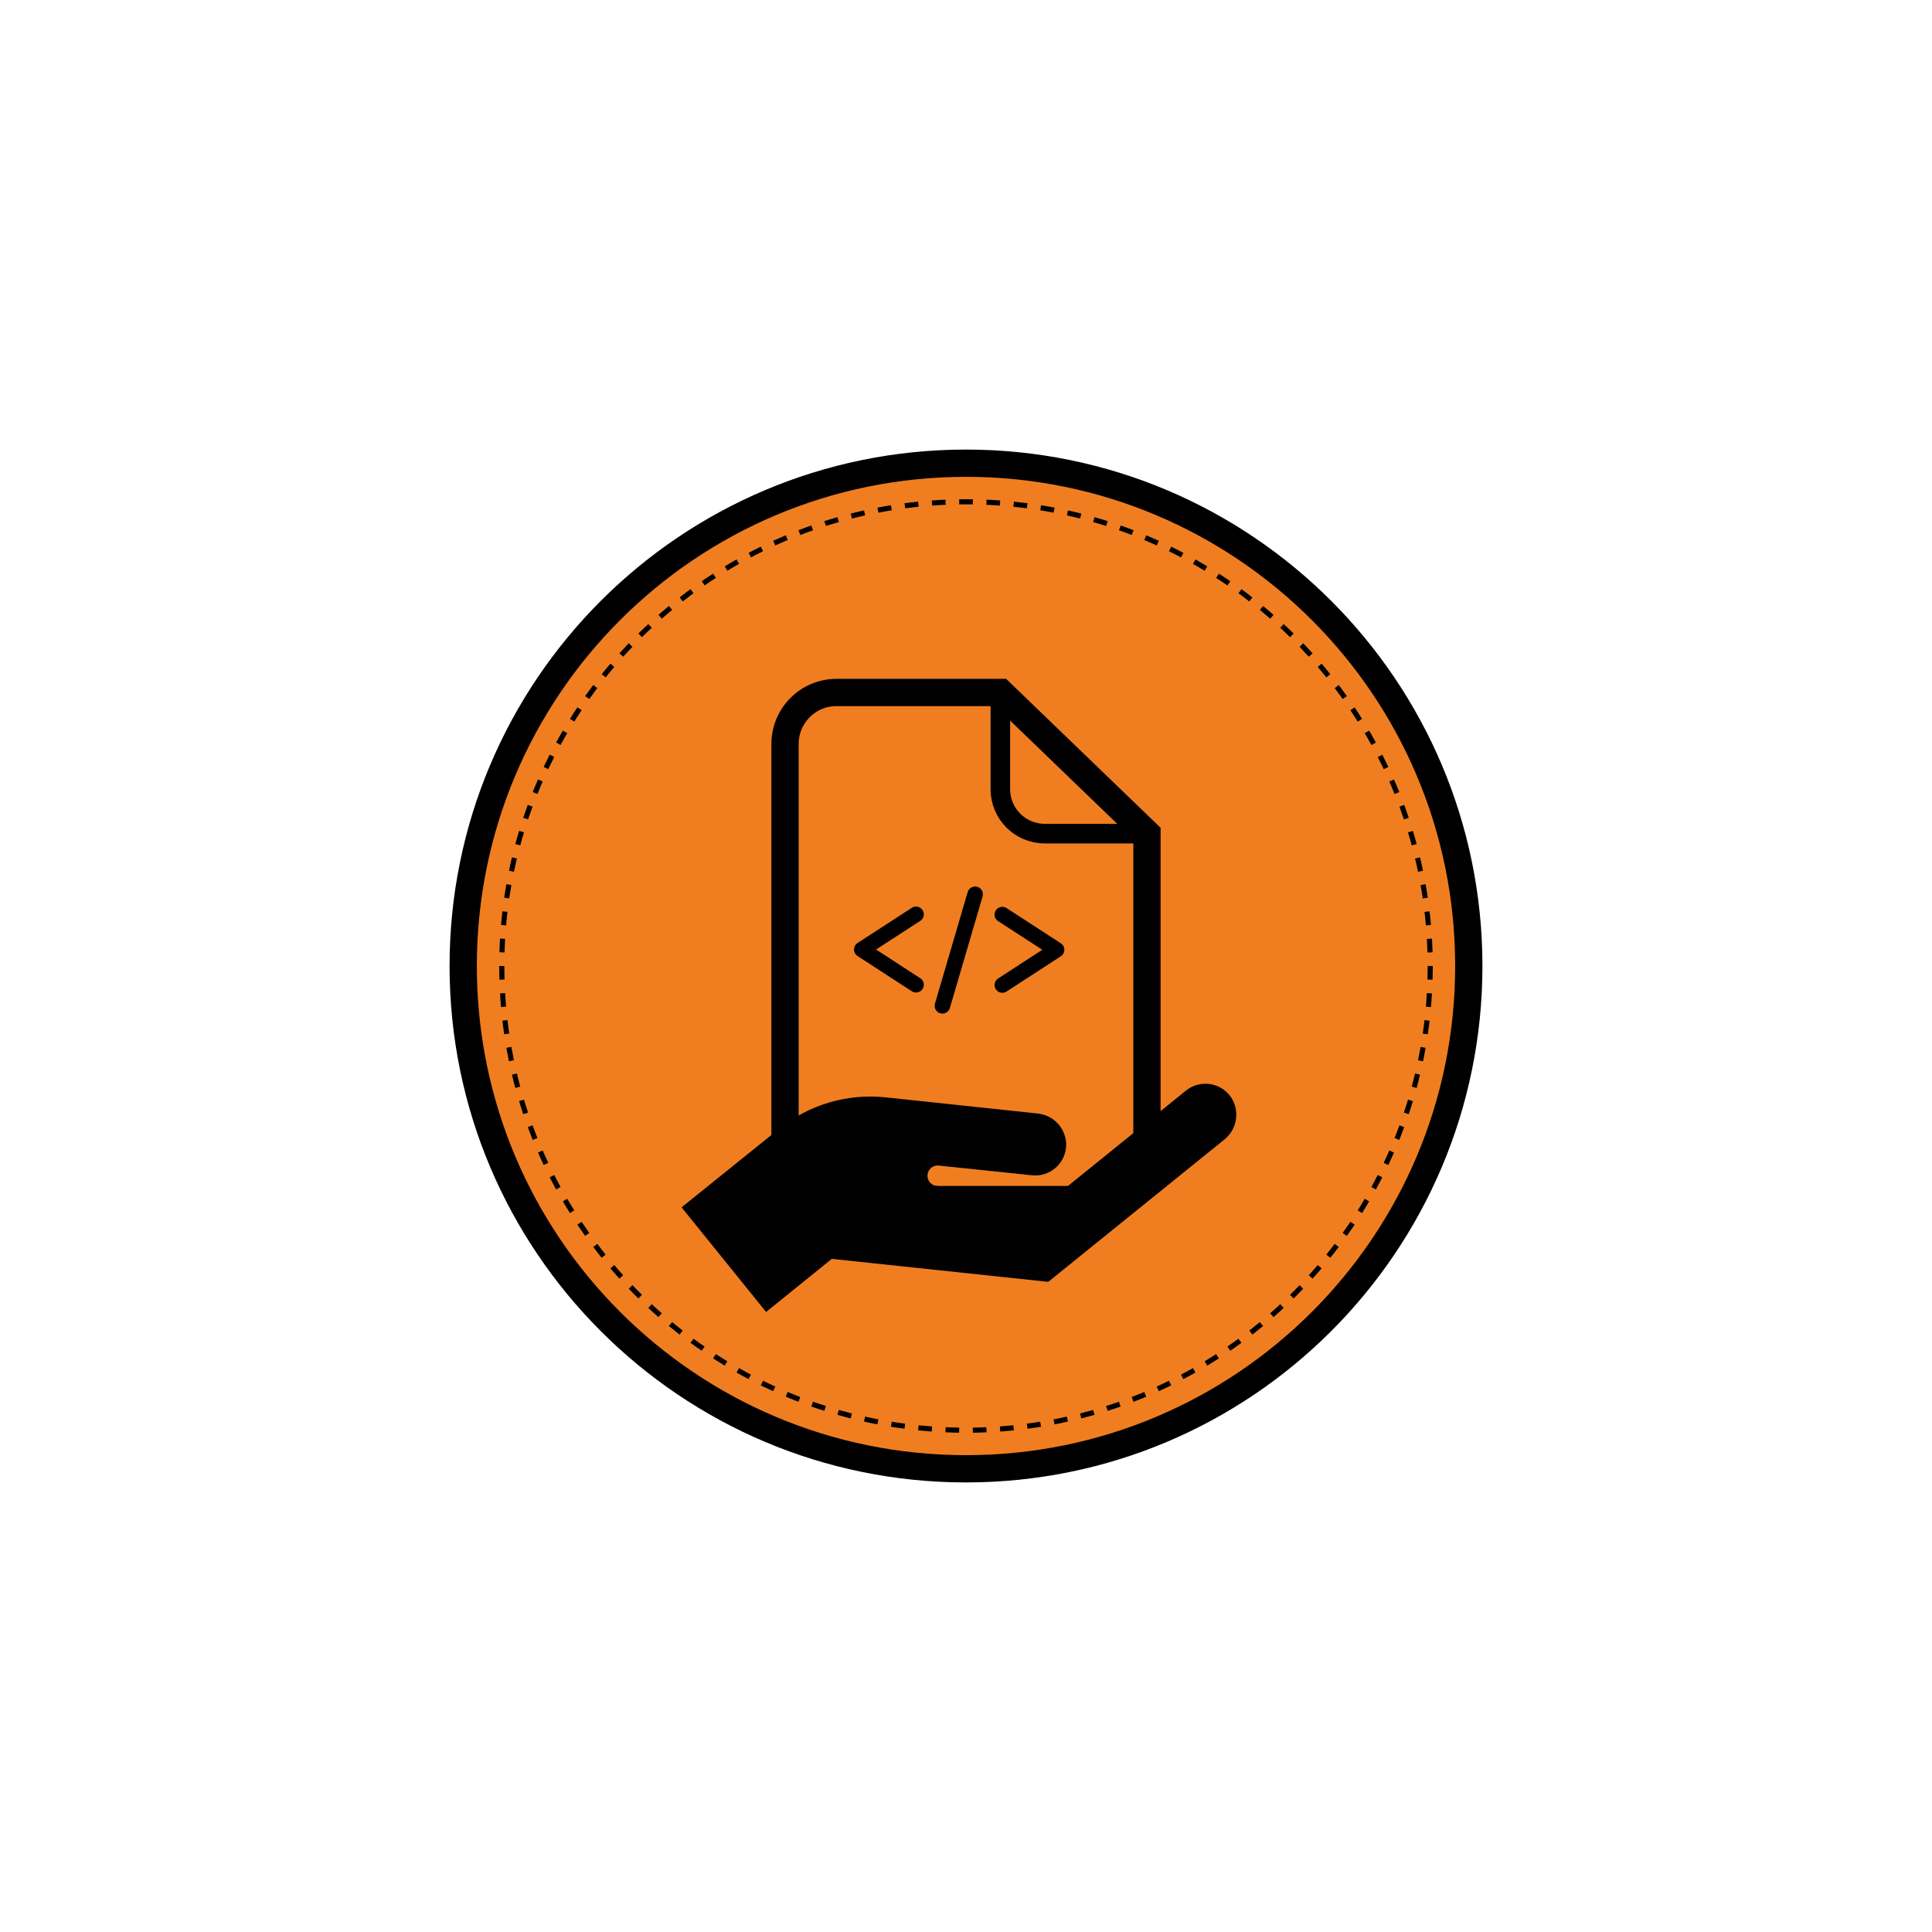
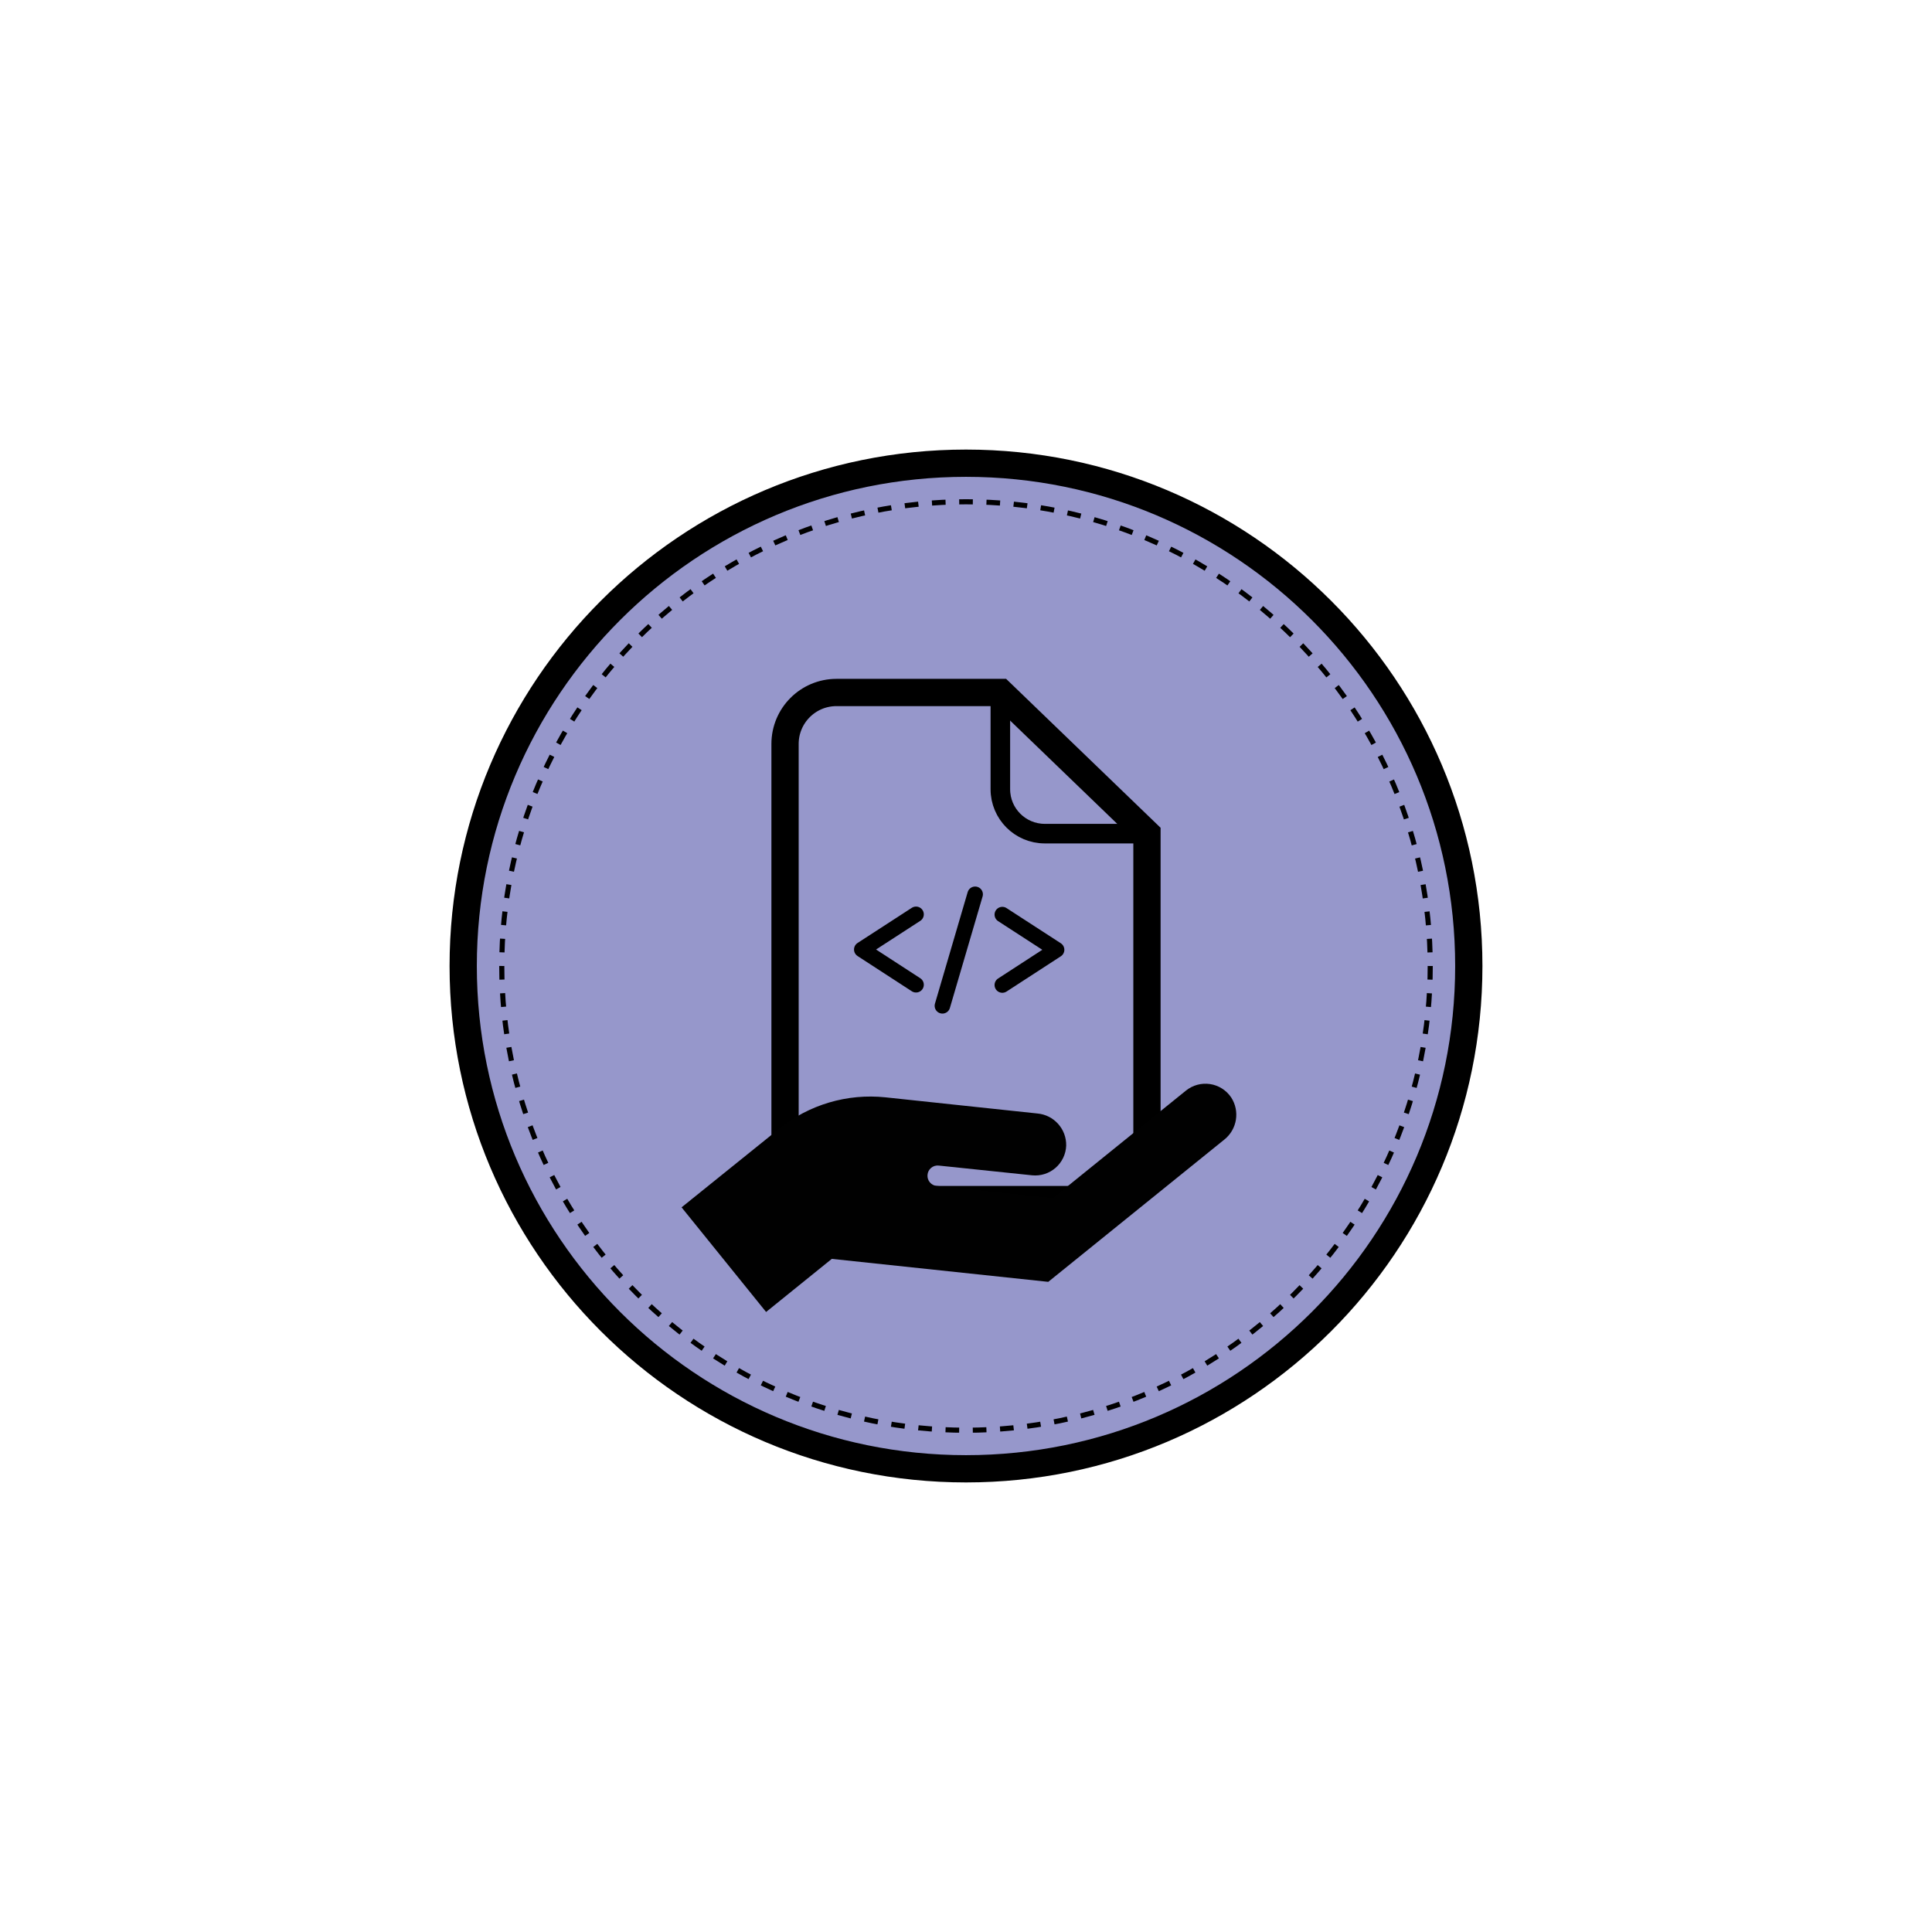
<svg xmlns="http://www.w3.org/2000/svg" viewBox="0 0 283.46 283.46">
-   <circle cx="141.73" cy="141.73" r="73.77" fill="#f07e20" stroke="#000" stroke-miterlimit="10" stroke-width="4" />
+   <circle cx="141.73" cy="141.73" r="73.77" fill="#9697cb" stroke="#000" stroke-miterlimit="10" stroke-width="4" />
  <circle cx="141.73" cy="141.73" r="68.11" fill="none" stroke="#000" stroke-miterlimit="10" stroke-width="0.75" stroke-dasharray="2" />
-   <path d="M160.73,176h-38a7.55,7.55,0,0,1-7.55-7.55v-59.3a7.55,7.55,0,0,1,7.55-7.55h24.08l21.47,20.7v46.15A7.55,7.55,0,0,1,160.73,176Z" fill="#f07e20" stroke="#000" stroke-miterlimit="10" stroke-width="4" />
+   <path d="M160.73,176h-38a7.55,7.55,0,0,1-7.55-7.55v-59.3a7.55,7.55,0,0,1,7.55-7.55h24.08l21.47,20.7v46.15A7.55,7.55,0,0,1,160.73,176Z" fill="#9697cb" stroke="#000" stroke-miterlimit="10" stroke-width="4" />
  <path d="M168.28,122.31h-15a6.52,6.52,0,0,1-6.51-6.51V101.61" fill="none" stroke="#000" stroke-linecap="round" stroke-linejoin="round" stroke-width="2.87" />
  <polyline points="147.06 144.52 155.02 139.35 147.06 134.19" fill="none" stroke="#000" stroke-linecap="round" stroke-linejoin="round" stroke-width="2.28" />
  <polyline points="134.4 144.48 126.44 139.31 134.4 134.15" fill="none" stroke="#000" stroke-linecap="round" stroke-linejoin="round" stroke-width="2.28" />
  <line x1="143.07" y1="131.21" x2="138.27" y2="147.57" fill="none" stroke="#000" stroke-linecap="round" stroke-linejoin="round" stroke-width="2.28" />
  <path d="M129.93,161a21.31,21.31,0,0,0-15.63,4.62L100,177.14l12.4,15.35,9.64-7.79,31.76,3.37,25.84-20.88a4.66,4.66,0,0,0,1-6.17,4.55,4.55,0,0,0-6.65-1l-19.5,15.76L137.42,174a1.5,1.5,0,0,1-1.34-1.6,1.49,1.49,0,0,1,1.65-1.39l13.7,1.43a4.55,4.55,0,0,0,5-4.36,4.64,4.64,0,0,0-4.22-4.71Z" fill="#010101" />
</svg>
